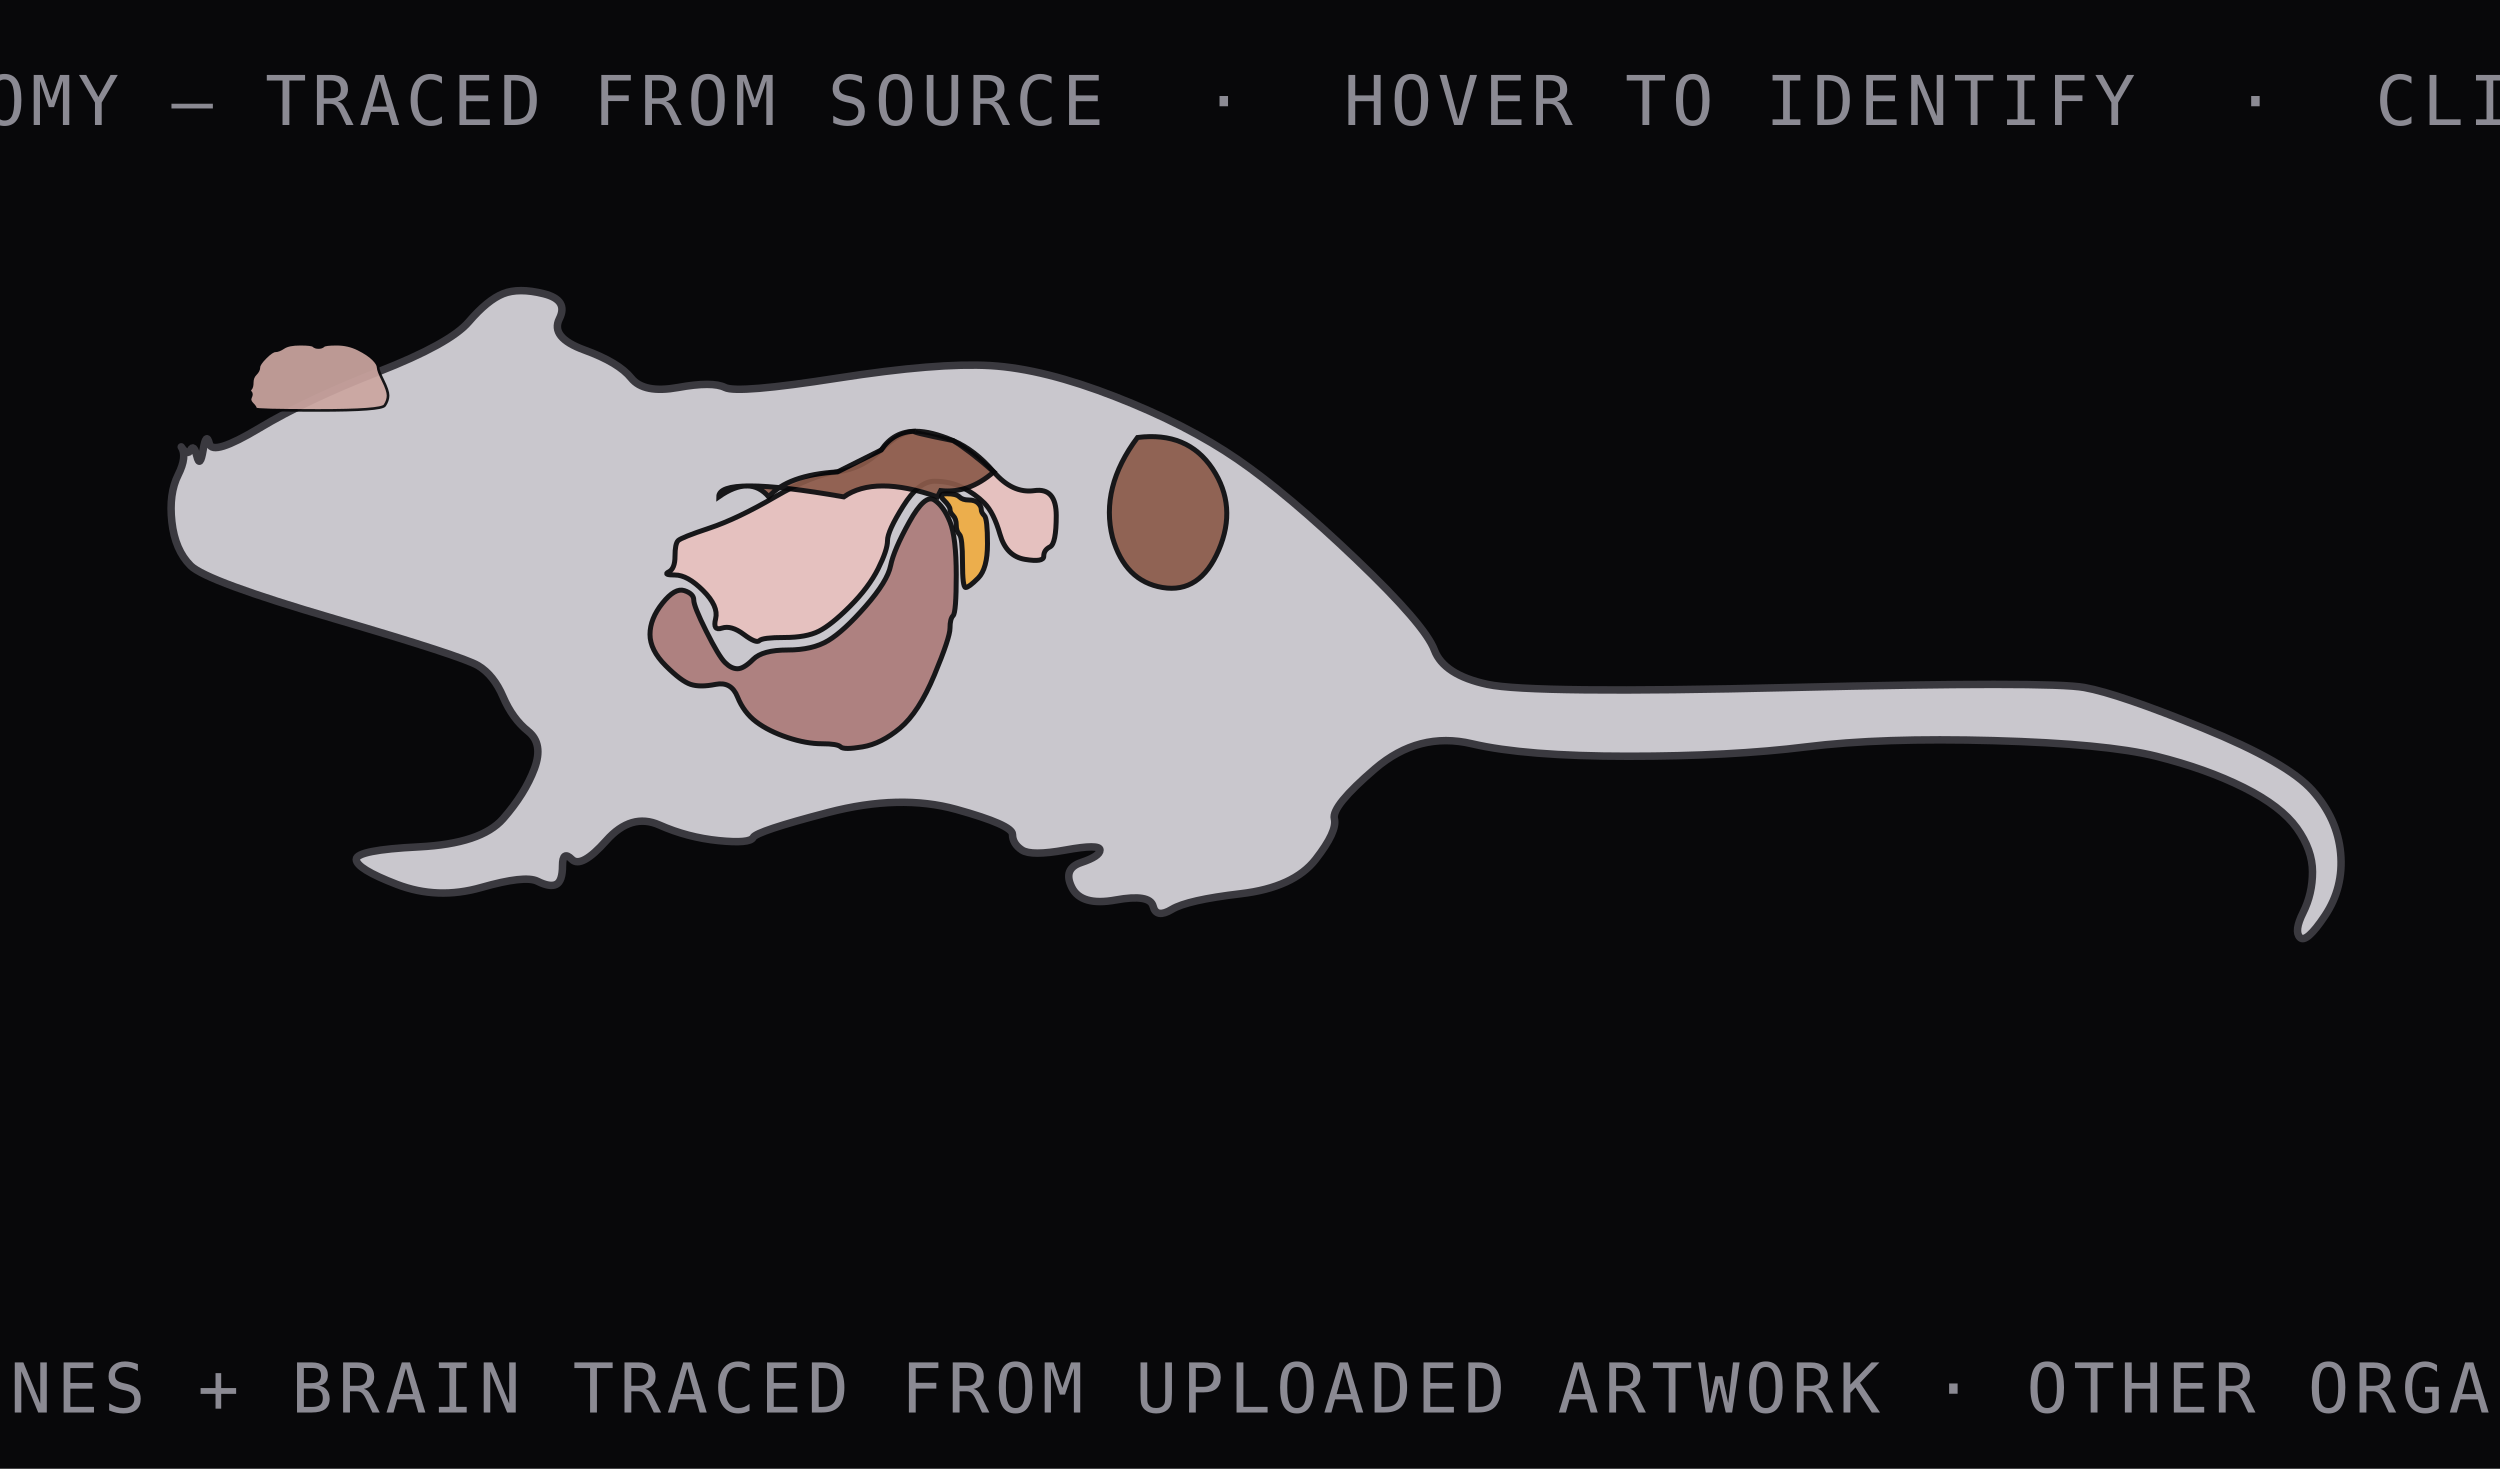
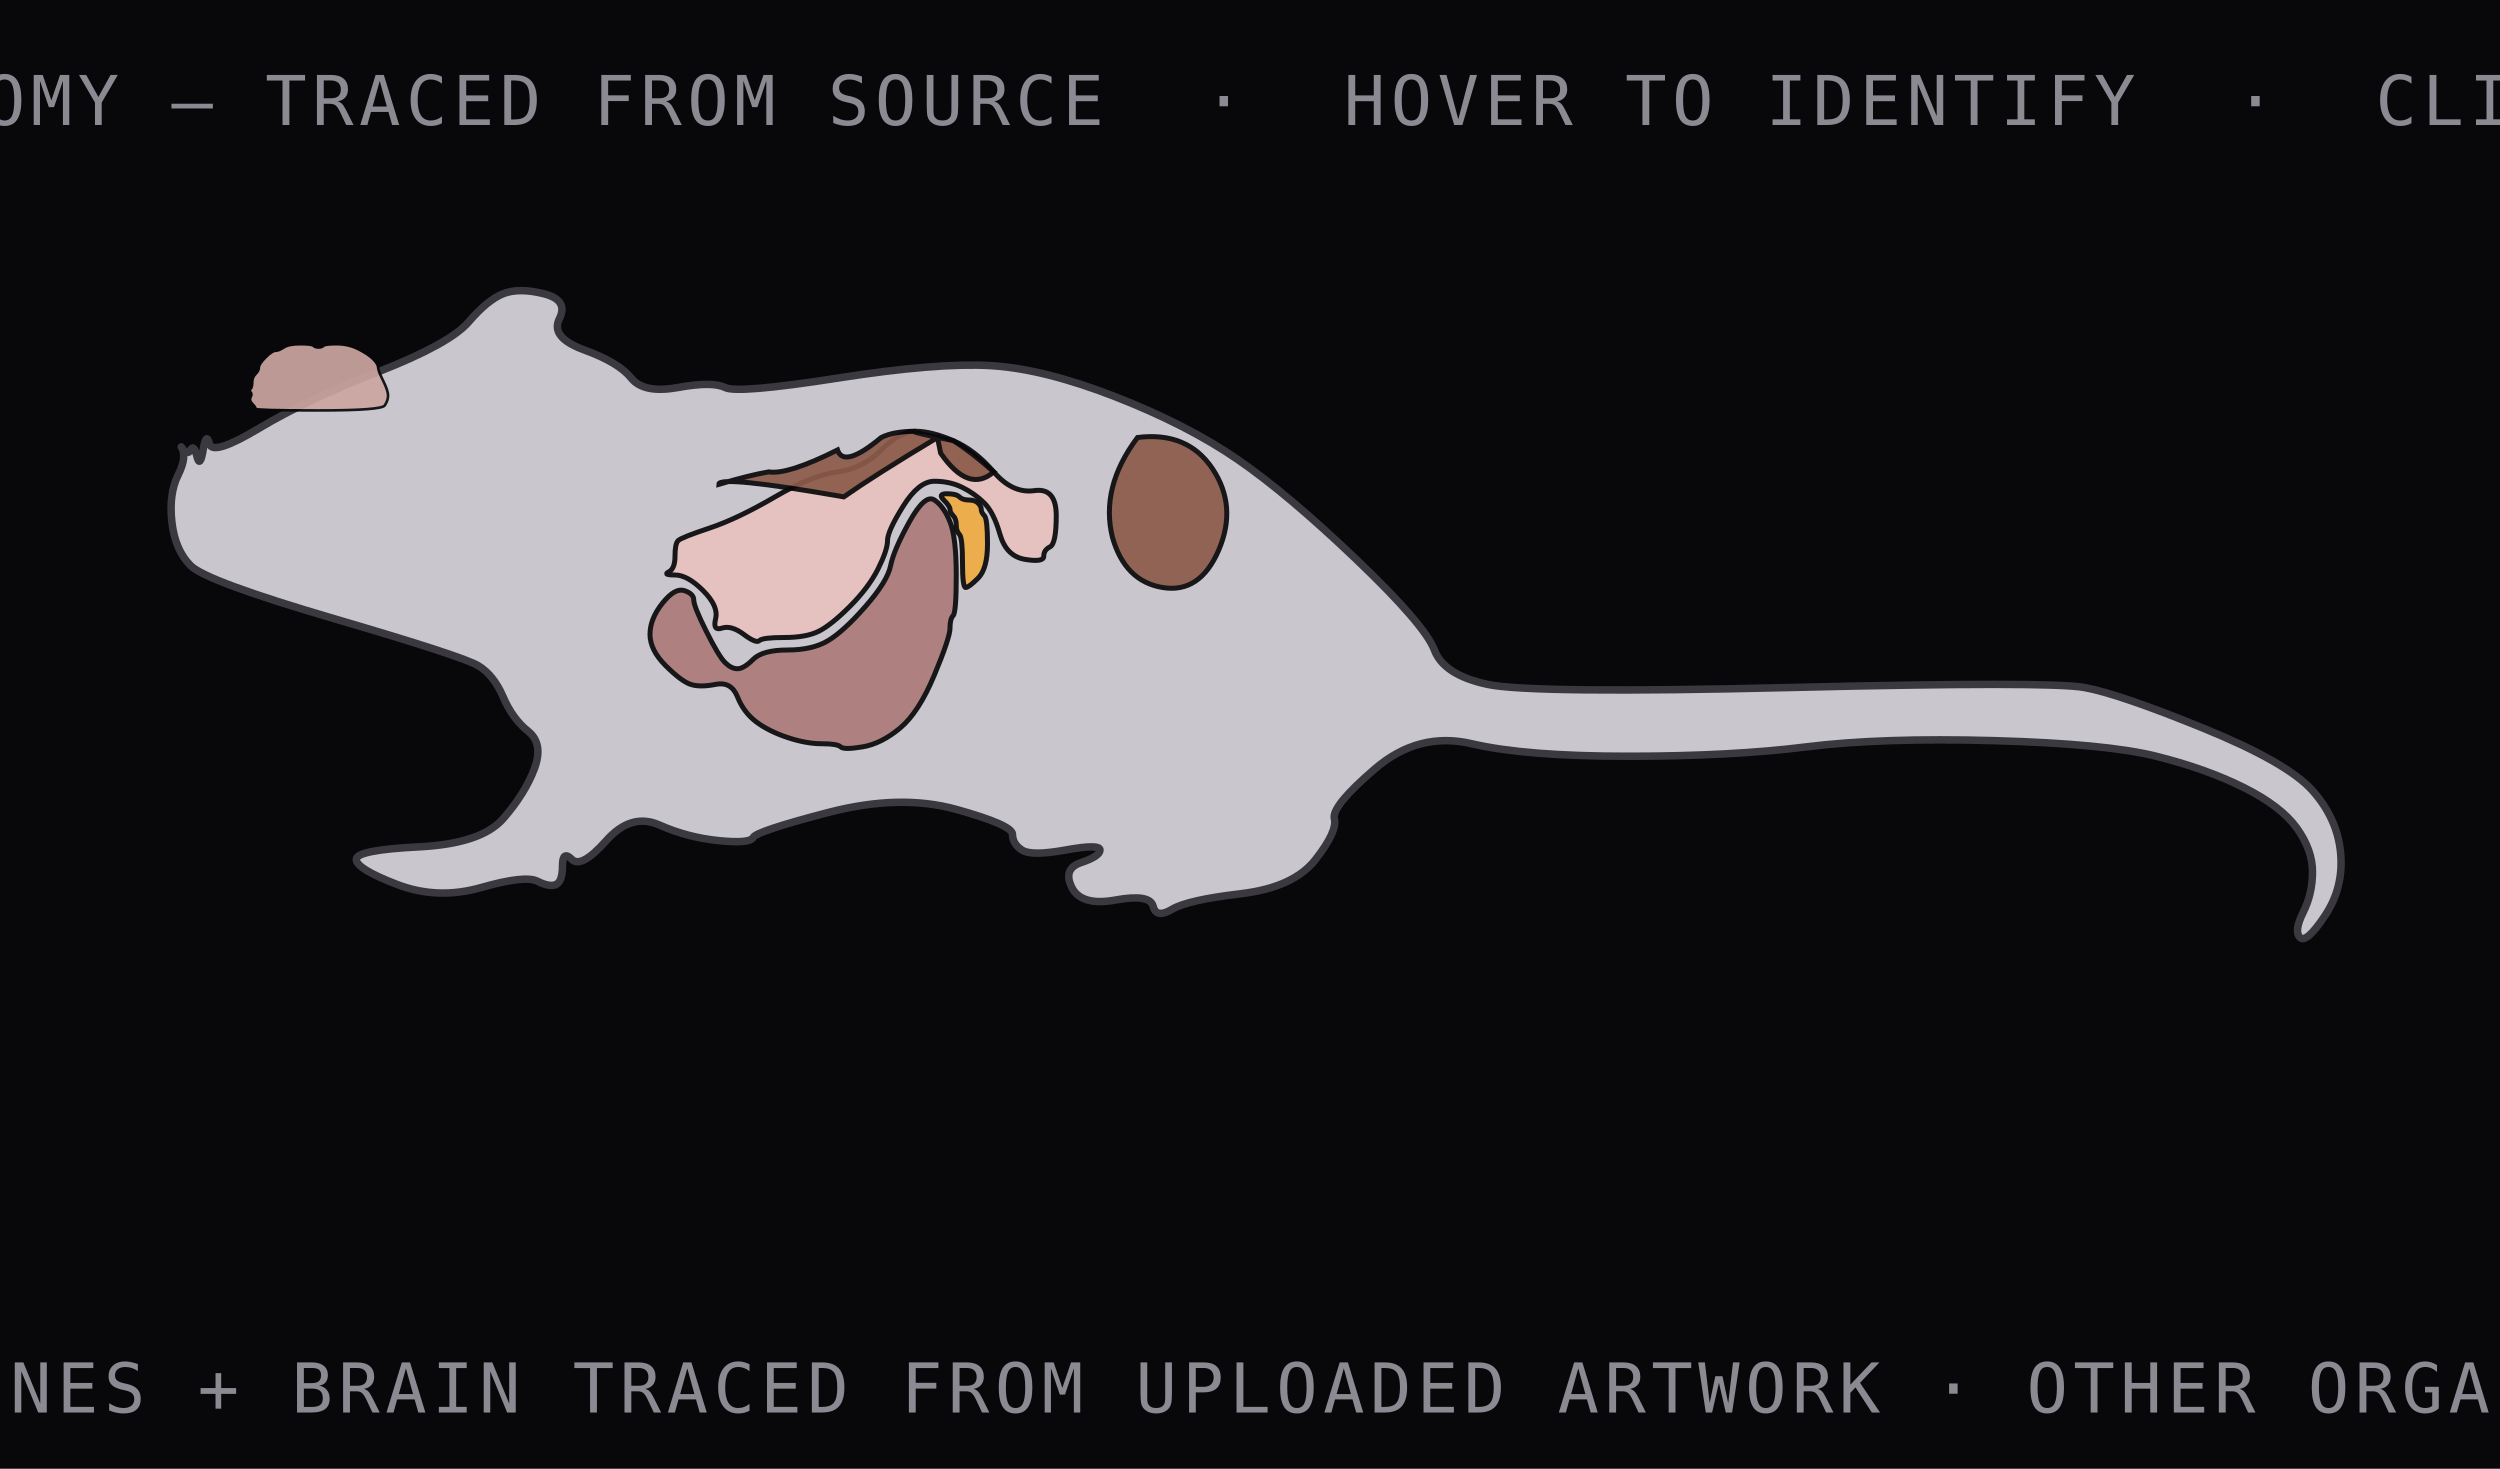
<svg xmlns="http://www.w3.org/2000/svg" viewBox="0 0 400 235" font-family="'IBM Plex Mono', monospace">
  <defs>
    <style>
      .bg { fill:#08080a; }
      .caption { fill:#8B8A93; font-size:11px; letter-spacing:.08em; }
      .caption .accent { fill:#E39BB8; }

      .silhouette { fill:#c9c7cd; stroke:#3a393f; stroke-width:1.2; }

      .organ { stroke:#08080a; stroke-width:0.8; cursor:pointer; opacity:0.92; transform-box: fill-box; transform-origin: center; transition: transform .15s ease, opacity .15s, filter .15s; }
      .organ-group:hover .organ { opacity:1; filter:brightness(1.35) saturate(1.25); transform: scale(1.12); }

      .tooltip { opacity:0; pointer-events:none; transition:opacity .15s ease; }
      .organ-group:hover .tooltip { opacity:1; }
      .tooltip rect { fill:#111114; stroke:#333238; stroke-width:0.6; rx:2.5; }
      .tooltip text { fill:#ECEAE6; font-size:7.5px; font-weight:500; }
      .tooltip .sub { fill:#8B8A93; font-size:5.5px; letter-spacing:.04em; }
    </style>
  </defs>
  <rect class="bg" x="0" y="0" width="400" height="235" />
  <text x="200" y="20" text-anchor="middle" class="caption" font-size="10" letter-spacing="0.16em">
    <tspan class="accent">◆</tspan>  MOUSE ANATOMY — TRACED FROM SOURCE  ·  HOVER TO IDENTIFY  ·  CLICK TO EXPLORE
  </text>
  <g transform="translate(20,40)">
    <path class="silhouette" d="M 9.0,31.5 Q 10.0,33.0 8.5,36.0 Q 7.0,39.0 7.5,43.5 Q 8.0,48.0 10.5,50.5 Q 13.0,53.0 33.5,59.0 Q 54.0,65.0 56.5,66.5 Q 59.0,68.0 60.5,71.5 Q 62.0,75.0 64.5,77.0 Q 67.0,79.0 65.5,83.0 Q 64.0,87.0 60.5,91.0 Q 57.0,95.0 47.0,95.5 Q 37.0,96.0 37.0,97.5 Q 37.0,99.0 43.5,101.5 Q 50.0,104.0 57.0,102.0 Q 64.0,100.0 66.0,101.0 Q 68.0,102.0 69.0,101.5 Q 70.0,101.0 70.0,98.5 Q 70.0,96.0 71.5,97.5 Q 73.0,99.0 77.0,94.5 Q 81.0,90.0 85.5,92.0 Q 90.0,94.0 95.0,94.5 Q 100.0,95.0 100.5,94.0 Q 101.0,93.0 112.5,90.0 Q 124.0,87.0 133.0,89.5 Q 142.0,92.0 142.0,93.5 Q 142.0,95.0 143.5,96.0 Q 145.0,97.0 150.5,96.0 Q 156.0,95.0 156.0,96.0 Q 156.0,97.0 153.0,98.0 Q 150.0,99.0 151.5,102.0 Q 153.0,105.0 158.5,104.0 Q 164.0,103.0 164.5,105.0 Q 165.0,107.0 167.5,105.5 Q 170.0,104.0 178.5,103.0 Q 187.0,102.0 190.5,97.5 Q 194.0,93.0 193.5,91.0 Q 193.0,89.0 200.0,83.0 Q 207.0,77.0 215.5,79.0 Q 224.0,81.0 240.5,81.0 Q 257.0,81.0 269.0,79.5 Q 281.0,78.0 299.0,78.5 Q 317.0,79.0 325.0,81.0 Q 333.0,83.0 339.0,86.0 Q 345.0,89.0 347.5,92.5 Q 350.0,96.0 350.0,99.5 Q 350.0,103.0 348.5,106.0 Q 347.0,109.0 348.0,110.0 Q 349.0,111.0 352.0,106.5 Q 355.0,102.0 354.5,96.5 Q 354.0,91.0 350.0,86.5 Q 346.0,82.0 332.5,76.5 Q 319.0,71.0 313.5,70.0 Q 308.0,69.0 266.5,70.0 Q 225.0,71.0 218.0,69.5 Q 211.0,68.0 209.5,64.0 Q 208.0,60.0 197.0,49.5 Q 186.0,39.0 178.0,33.5 Q 170.0,28.0 158.5,23.5 Q 147.0,19.0 138.5,18.5 Q 130.0,18.0 114.0,20.5 Q 98.0,23.0 96.0,22.0 Q 94.0,21.0 88.5,22.0 Q 83.0,23.0 81.0,20.5 Q 79.0,18.0 73.5,16.0 Q 68.0,14.0 69.5,11.0 Q 71.0,8.0 67.0,7.0 Q 63.0,6.0 60.5,7.0 Q 58.0,8.0 55.0,11.5 Q 52.0,15.0 40.5,19.5 Q 29.0,24.0 21.5,28.5 Q 14.0,33.0 13.5,31.0 Q 13.0,29.0 12.5,32.0 Q 12.0,35.0 11.5,33.0 Q 11.0,31.0 10.5,32.0 Q 10.0,33.0 9.0,31.5 Q 8.0,30.0 9.0,31.5 Z" />
    <a href="organ-data.html#intestines" target="_blank">
      <g class="organ-group" data-organ="intestines">
        <path class="organ" fill="#e7c0be" d="M 145.5,38.5 Q 142.0,39.0 139.0,35.5 Q 136.0,32.0 132.5,30.5 Q 129.0,29.0 126.5,29.0 Q 124.0,29.0 121.0,32.0 Q 118.0,35.0 114.0,35.5 Q 110.0,36.0 104.0,39.5 Q 98.0,43.0 93.5,44.5 Q 89.0,46.0 88.5,46.5 Q 88.0,47.0 88.0,49.0 Q 88.0,51.0 87.0,51.5 Q 86.0,52.0 88.0,52.0 Q 90.0,52.0 92.5,54.5 Q 95.0,57.0 94.5,59.0 Q 94.0,61.0 95.5,60.5 Q 97.0,60.0 99.0,61.5 Q 101.0,63.0 101.5,62.5 Q 102.0,62.0 105.5,62.0 Q 109.0,62.0 111.0,61.0 Q 113.0,60.0 116.0,57.0 Q 119.0,54.0 120.5,51.0 Q 122.0,48.0 122.0,46.5 Q 122.0,45.0 124.5,41.0 Q 127.0,37.0 129.5,37.0 Q 132.0,37.0 134.0,38.0 Q 136.0,39.0 137.5,40.5 Q 139.0,42.0 140.0,45.5 Q 141.0,49.0 144.0,49.5 Q 147.0,50.0 147.0,49.0 Q 147.0,48.0 148.0,47.5 Q 149.0,47.0 149.0,42.5 Q 149.0,38.0 145.5,38.5 Z" />
        <g class="tooltip" transform="translate(116,12)">
          <rect x="-27" y="-11" width="54" height="18" rx="2.5" />
          <text x="0" y="-1" text-anchor="middle">Intestines</text>
          <text x="0" y="6" text-anchor="middle" class="sub">DIGESTIVE</text>
        </g>
      </g>
    </a>
    <a href="organ-data.html#spleen" target="_blank">
      <g class="organ-group" data-organ="spleen">
        <path class="organ" fill="#8B5A4A" d="M162,30 Q170,29 174,35 Q178,41 175,48 Q172,55 166,54 Q160,53 158,46 Q156,38 162,30 Z" />
        <g class="tooltip" transform="translate(196,36)">
          <rect x="-27" y="-11" width="55" height="18" rx="2.5" />
          <text x="0" y="-1" text-anchor="middle">Spleen</text>
          <text x="0" y="6" text-anchor="middle" class="sub">LYMPHOID</text>
        </g>
      </g>
    </a>
    <a href="organ-data.html#intestines" target="_blank">
      <g class="organ-group" data-organ="spleen">
-         <path class="organ" fill="#8B5A4A" d="M 130.5,38.5 Q 135.0,39.0 139.0,35.5 Q 135.0,32.0 132.5,30.5 Q 125.0,29.0 126.5,29.0 Q 123.0,29.0 121.0,32.0 Q 115.0,35.0 114.0,35.5 Q 106.0,36.0 103.0,39.5 Q 100.0,36.0 95.0,39.5 Q 95.0,36.0 115.0,39.5 Q 120.0,36.0 130.0,39.5 Z" />
+         <path class="organ" fill="#8B5A4A" d="M 130.5,32.5 Q 135.0,39.0 139.0,35.5 Q 135.0,32.0 132.5,30.5 Q 125.0,29.0 126.5,29.0 Q 123.0,29.0 121.0,30.0 Q 115.0,35.0 114.0,32.0 Q 106.0,36.0 103.0,35.5 Q 100.0,36.0 95.0,37.5 Q 95.0,36.0 115.0,39.5 Q 120.0,36.0 130.0,30.0 Z" />
        <g class="tooltip" transform="translate(116,12)">
          <rect x="-27" y="-11" width="54" height="18" rx="2.5" />
          <text x="0" y="-1" text-anchor="middle">Spleen</text>
          <text x="0" y="6" text-anchor="middle" class="sub">LYMPHOID</text>
        </g>
      </g>
    </a>
    <a href="organ-data.html#liver" target="_blank">
      <g class="organ-group" data-organ="liver">
        <path class="organ" fill="#ab7b7a" d="M 129.5,40.0 Q 128.0,39.0 125.5,43.5 Q 123.0,48.0 122.5,50.5 Q 122.0,53.0 118.5,57.0 Q 115.0,61.0 112.5,62.5 Q 110.0,64.0 106.0,64.0 Q 102.0,64.0 100.5,65.5 Q 99.0,67.0 98.0,67.0 Q 97.0,67.0 96.0,66.0 Q 95.0,65.0 93.0,61.0 Q 91.0,57.0 91.0,56.0 Q 91.0,55.0 89.5,54.5 Q 88.0,54.0 86.0,56.5 Q 84.0,59.0 84.0,61.5 Q 84.0,64.0 86.5,66.5 Q 89.0,69.0 90.5,69.5 Q 92.0,70.0 94.5,69.5 Q 97.0,69.0 98.0,71.5 Q 99.0,74.0 101.0,75.5 Q 103.0,77.0 106.0,78.0 Q 109.0,79.0 111.5,79.0 Q 114.0,79.0 114.5,79.5 Q 115.0,80.0 118.0,79.5 Q 121.0,79.0 124.0,76.5 Q 127.0,74.0 129.5,68.0 Q 132.0,62.0 132.0,60.5 Q 132.0,59.0 132.5,58.5 Q 133.0,58.0 133.0,52.0 Q 133.0,46.0 132.0,43.5 Q 131.0,41.0 129.5,40.0 Z" />
        <g class="tooltip" transform="translate(100,96)">
          <rect x="-24" y="-11" width="48" height="18" rx="2.5" />
          <text x="0" y="-1" text-anchor="middle">Liver</text>
          <text x="0" y="6" text-anchor="middle" class="sub">METABOLIC</text>
        </g>
      </g>
    </a>
    <a href="organ-data.html#pancreas" target="_blank">
      <g class="organ-group" data-organ="pancreas">
        <path class="organ" fill="#efab41" d="M 131.0,40.0 Q 132.0,41.0 132.0,41.5 Q 132.0,42.0 132.5,42.5 Q 133.0,43.0 133.0,44.0 Q 133.0,45.0 133.5,45.5 Q 134.0,46.0 134.0,50.0 Q 134.0,54.0 134.5,54.0 Q 135.0,54.0 136.5,52.5 Q 138.0,51.0 138.0,47.0 Q 138.0,43.0 137.5,42.5 Q 137.0,42.0 137.0,41.5 Q 137.0,41.0 136.5,40.5 Q 136.0,40.0 135.0,40.0 Q 134.0,40.0 133.5,39.5 Q 133.0,39.0 131.5,39.0 Q 130.0,39.0 131.0,40.0 Z" />
        <g class="tooltip" transform="translate(162,42)">
          <rect x="-30" y="-11" width="60" height="18" rx="2.5" />
          <text x="0" y="-1" text-anchor="middle">Pancreas</text>
          <text x="0" y="6" text-anchor="middle" class="sub">ENDOCRINE</text>
        </g>
      </g>
    </a>
    <a href="organ-data.html#brain" target="_blank">
      <g class="organ-group" data-organ="brain">
        <path class="organ" fill="#cba5a0" transform="translate(14,5) scale(0.53)" d="M 11.5,33.5 Q 12.0,34.0 11.5,35.0 Q 11.0,36.0 12.0,37.0 Q 13.0,38.0 13.0,38.5 Q 13.0,39.0 32.0,39.0 Q 51.0,39.0 52.0,37.5 Q 53.0,36.0 53.0,34.5 Q 53.0,33.0 51.5,30.0 Q 50.0,27.0 50.0,26.0 Q 50.0,25.0 48.5,23.5 Q 47.0,22.0 44.0,20.5 Q 41.0,19.0 37.5,19.0 Q 34.0,19.0 33.5,19.5 Q 33.0,20.0 32.0,20.0 Q 31.0,20.0 30.5,19.5 Q 30.0,19.0 26.5,19.0 Q 23.0,19.0 21.5,20.0 Q 20.0,21.0 19.0,21.0 Q 18.0,21.0 16.0,23.0 Q 14.0,25.0 14.0,26.0 Q 14.0,27.0 13.0,28.0 Q 12.0,29.0 12.0,30.5 Q 12.0,32.0 11.5,32.5 Q 11.0,33.0 11.5,33.5 Z" />
        <g class="tooltip" transform="translate(29,-10)">
          <rect x="-22" y="-11" width="44" height="18" rx="2.5" />
          <text x="0" y="-1" text-anchor="middle">Brain</text>
          <text x="0" y="6" text-anchor="middle" class="sub">CNS</text>
        </g>
      </g>
    </a>
  </g>
  <text x="200" y="226" text-anchor="middle" class="caption" font-size="8">
    SILHOUETTE + LIVER + PANCREAS + INTESTINES + BRAIN TRACED FROM UPLOADED ARTWORK · OTHER ORGANS NOT DISTINCTLY ILLUSTRATED IN SOURCE
  </text>
</svg>
